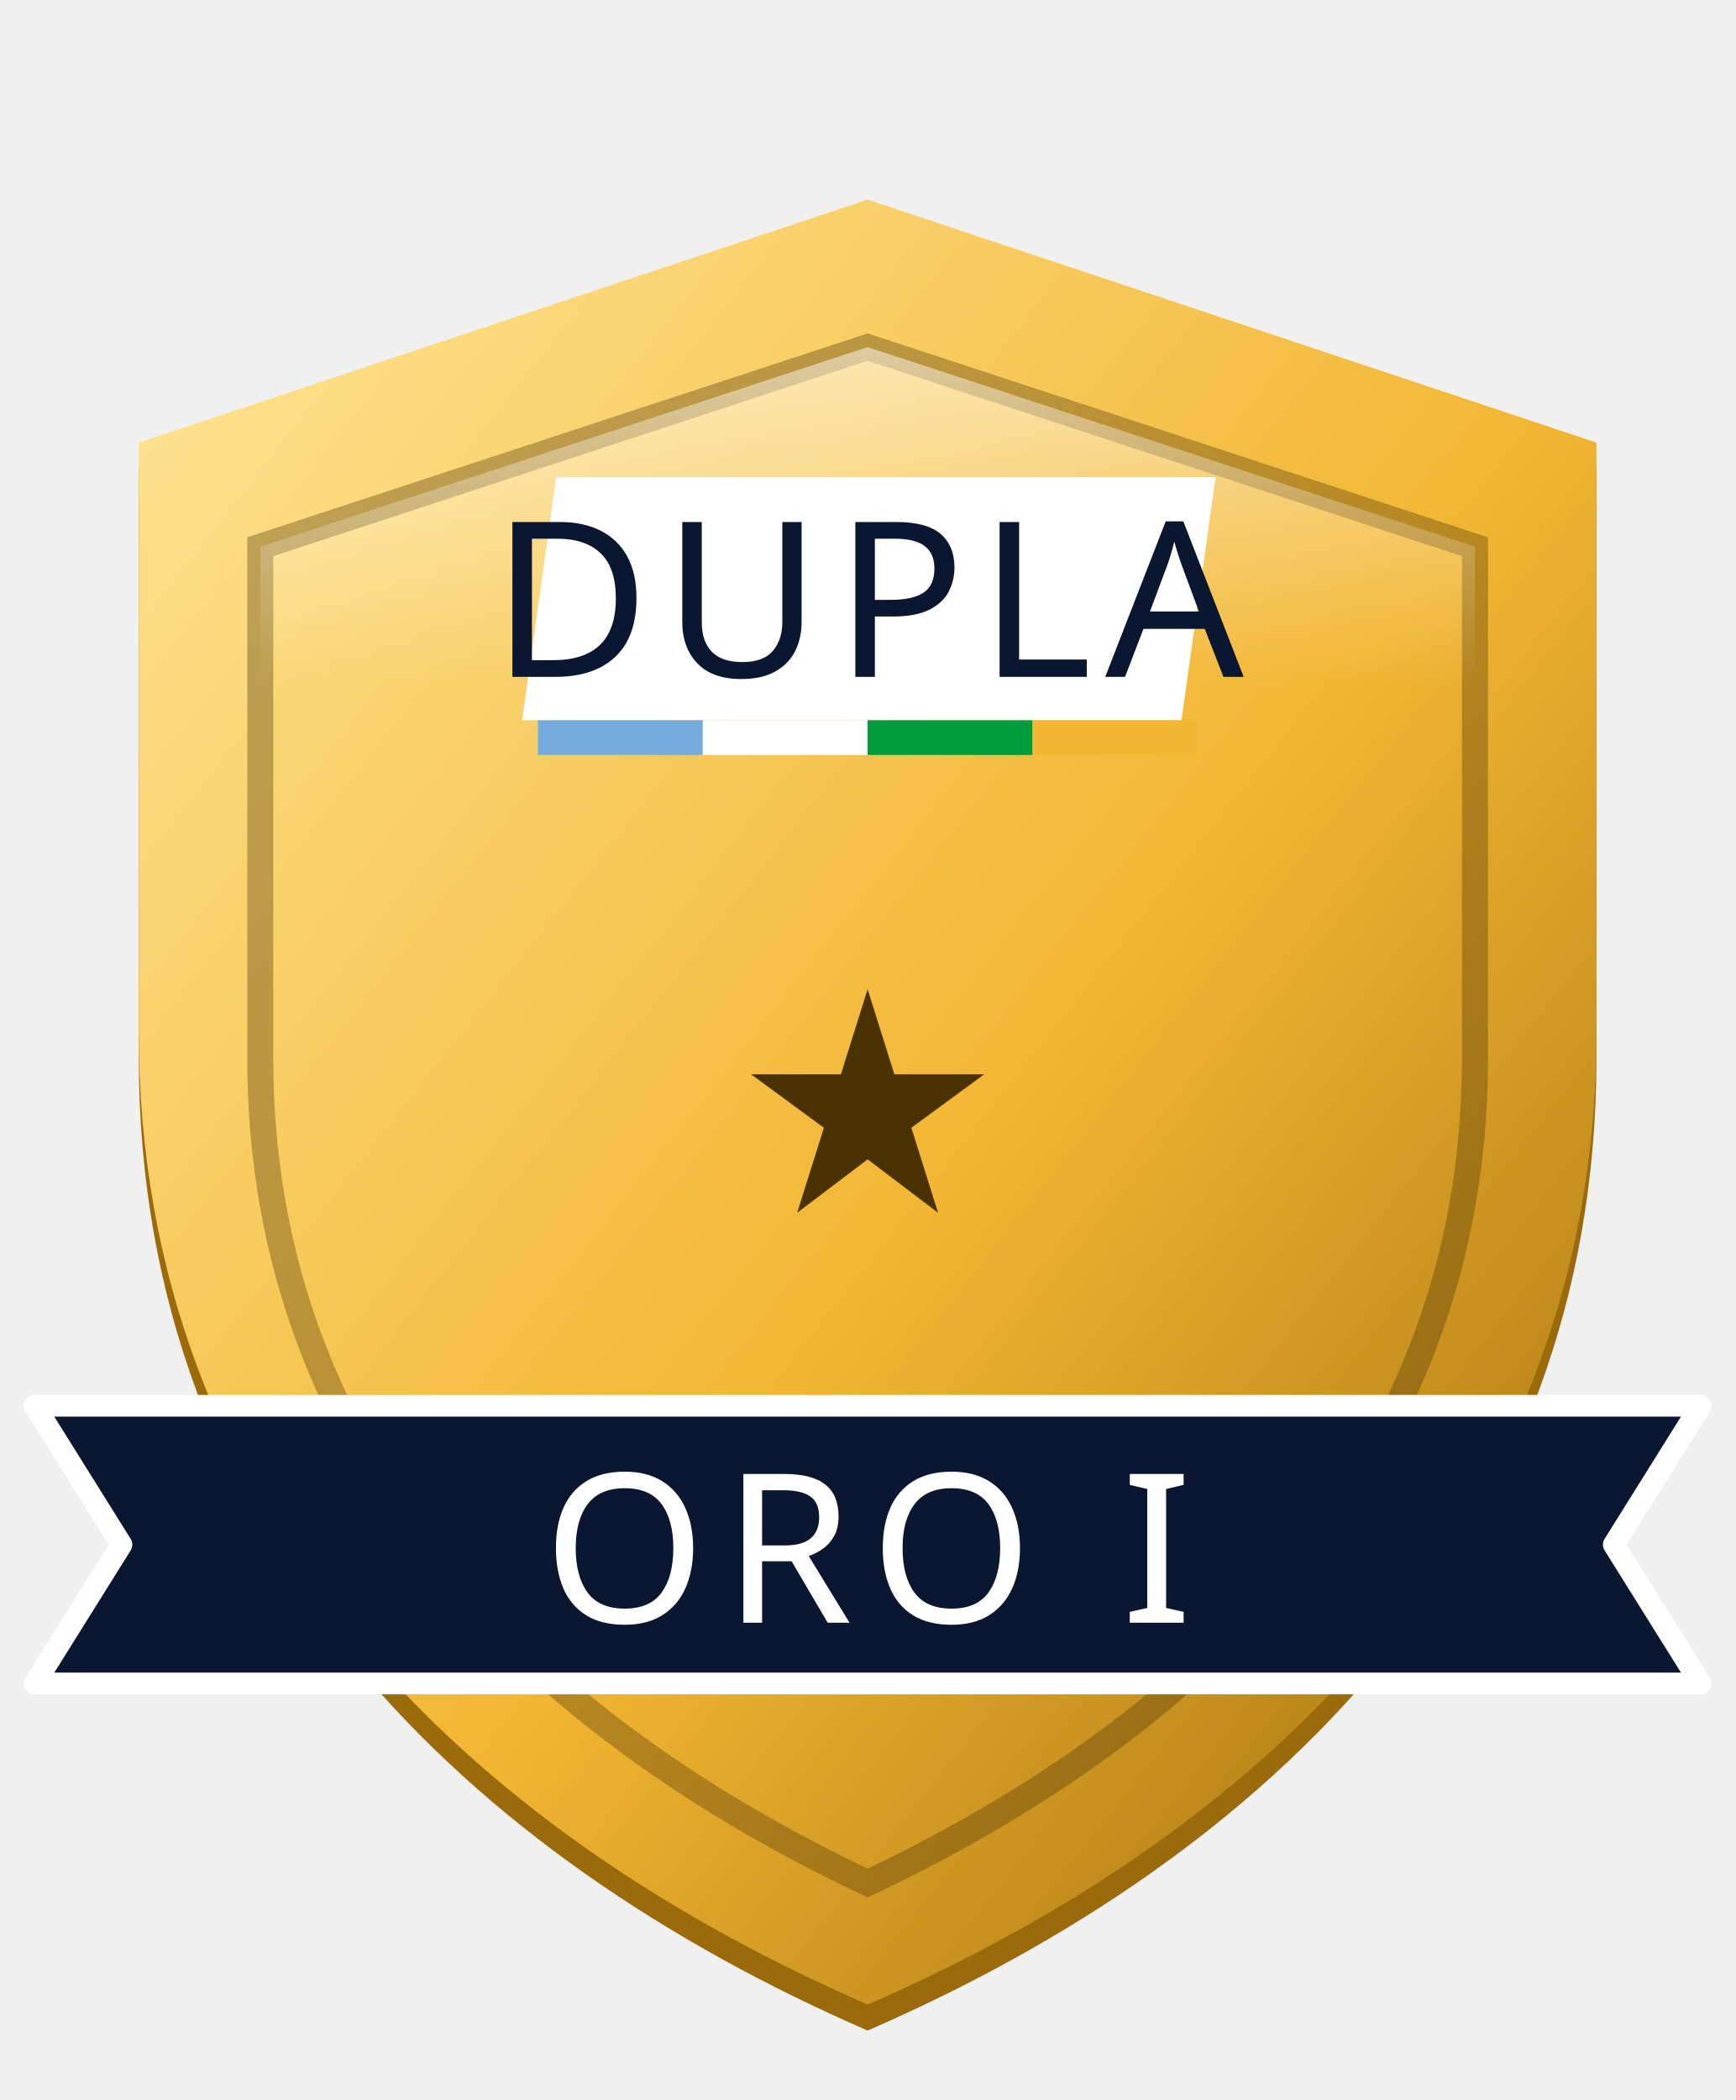
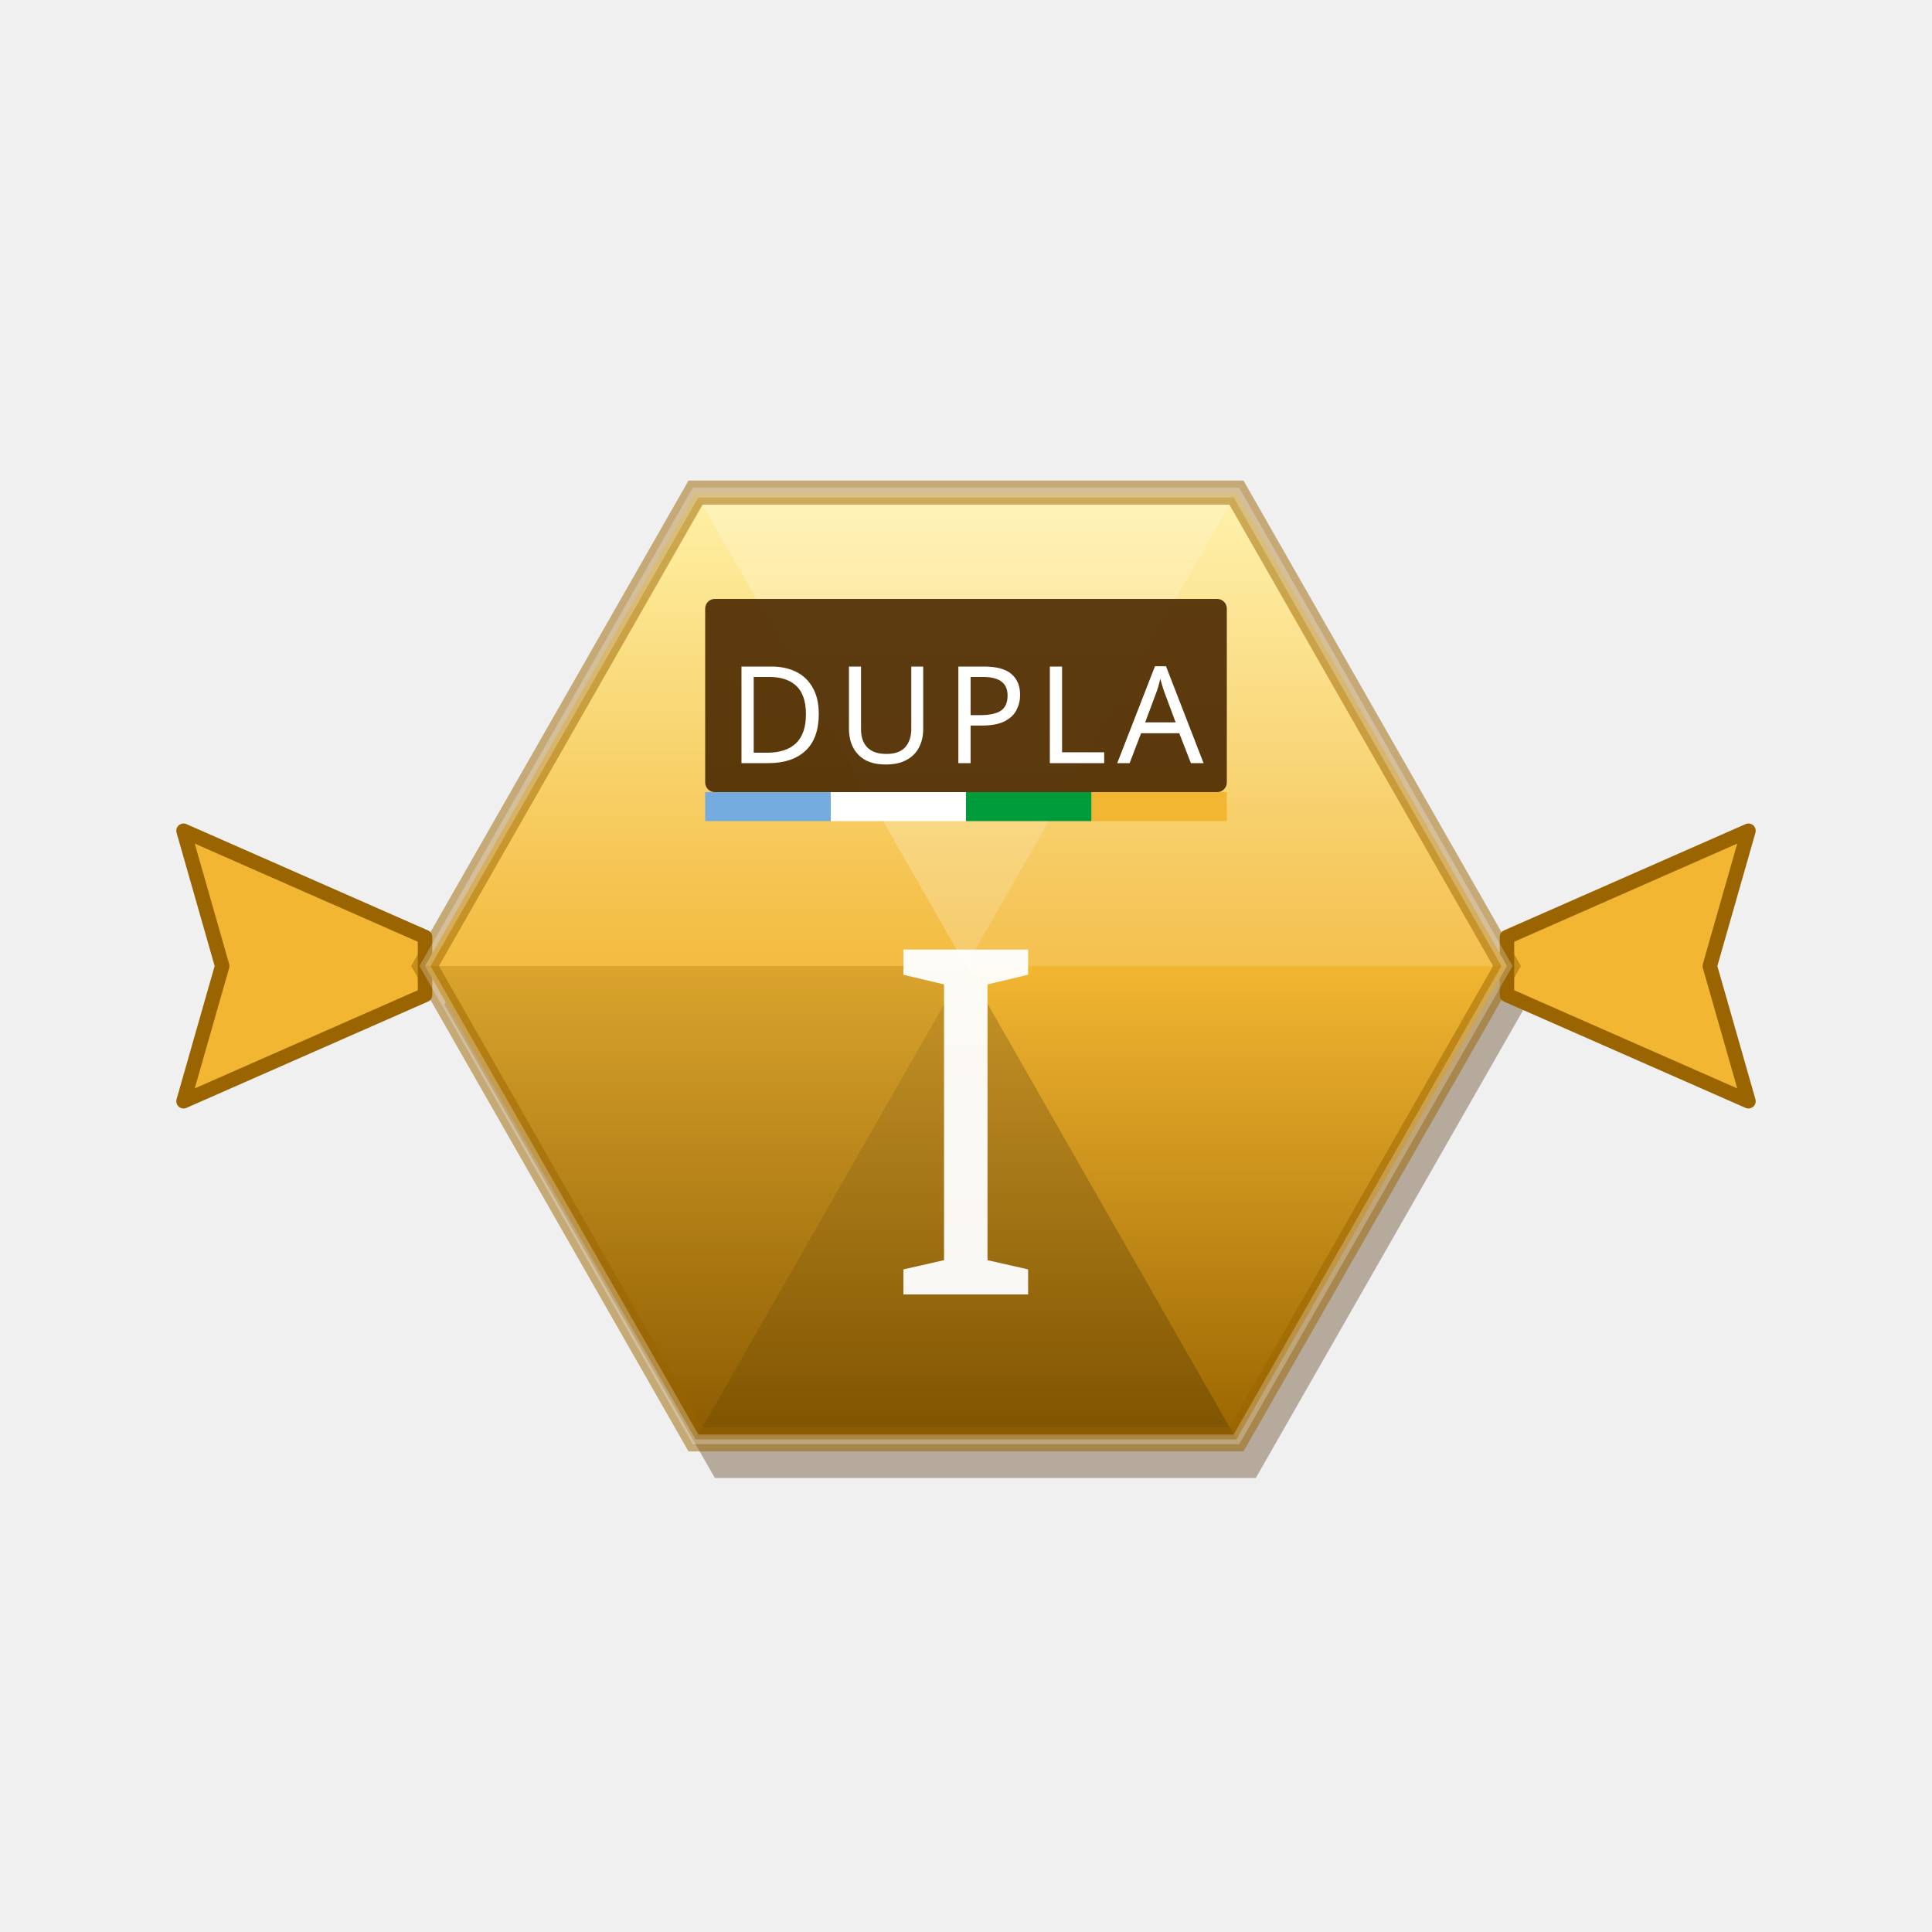
- <svg xmlns="http://www.w3.org/2000/svg" viewBox="0 -18 200 242" width="200" height="242">
+ <svg xmlns="http://www.w3.org/2000/svg" viewBox="0 0 200 200" width="200" height="200">
  <defs>
-     <linearGradient id="g-oro-1" x1="0" y1="0" x2="1" y2="1">
-       <stop offset="0" stop-color="#FFE79A" />
-       <stop offset=".55" stop-color="#F2B632" />
-       <stop offset="1" stop-color="#9A6A0B" />
-     </linearGradient>
-     <linearGradient id="s-oro-1" x1="0" y1="0" x2="0" y2="1">
-       <stop offset="0" stop-color="#FFFFFF" stop-opacity=".5" />
-       <stop offset=".5" stop-color="#FFFFFF" stop-opacity="0" />
+     <linearGradient id="g" x1="0" y1="0" x2="0" y2="1">
+       <stop offset="0" stop-color="#FFF0A0" />
+       <stop offset=".5" stop-color="#F2B632" />
+       <stop offset="1" stop-color="#9A6500" />
    </linearGradient>
  </defs>
-   <path d="M100 8 L184 36 V104 C184 160 146 196 100 216 C54 196 16 160 16 104 V36 Z" fill="#9A6A0B" />
-   <path d="M100 8 L184 36 V104 C184 160 146 196 100 216 C54 196 16 160 16 104 V36 Z" fill="url(#g-oro-1)" transform="translate(0 -3)" />
-   <path d="M100 22 L170 45 V104 C170 151 138 181 100 199 C62 181 30 151 30 104 V45 Z" fill="none" stroke="#4A3203" stroke-opacity=".35" stroke-width="3" />
-   <path d="M30 45 L100 22 L170 45 V90 C130 80 70 80 30 100 Z" fill="url(#s-oro-1)" />
-   <g transform="translate(100 52)">
-     <g transform="skewX(-8)">
-       <rect x="-38" y="-15" width="76" height="28" fill="#FFFFFF" />
-     </g>
-     <text x="0" y="8" text-anchor="middle" font-family="Bebas Neue, sans-serif" font-size="25" letter-spacing="1.5" fill="#0B1631">DUPLA</text>
-     <rect x="-38" y="13" width="19" height="4" fill="#74ACDF" />
-     <rect x="-19" y="13" width="19" height="4" fill="#FFFFFF" />
-     <rect x="0" y="13" width="19" height="4" fill="#009C3B" />
-     <rect x="19" y="13" width="19" height="4" fill="#F2B632" />
+   <path d="M128 51 L156 100 L128 149 L72 149 L44 100 L72 51 Z" fill="#4A2800" transform="translate(2 4)" opacity=".35" />
+   <path d="M156 97 L181 86 L177 100 L181 114 L156 103 Z" fill="#F2B632" stroke="#9A6500" stroke-width="1.5" stroke-linejoin="round" />
+   <path d="M44 97 L19 86 L23 100 L19 114 L44 103 Z" fill="#F2B632" stroke="#9A6500" stroke-width="1.5" stroke-linejoin="round" />
+   <path d="M128 51 L156 100 L128 149 L72 149 L44 100 L72 51 Z" fill="url(#g)" />
+   <path d="M72 51 L128 51 L100 100 Z" fill="#FFF" opacity=".28" />
+   <path d="M128 51 L156 100 L100 100 Z" fill="#FFF" opacity=".14" />
+   <path d="M72 51 L44 100 L100 100 Z" fill="#FFF" opacity=".07" />
+   <path d="M72 149 L128 149 L100 100 Z" fill="#000" opacity=".18" />
+   <path d="M44 100 L72 149 L100 100 Z" fill="#000" opacity=".1" />
+   <path d="M128 51 L156 100 L128 149 L72 149 L44 100 L72 51 Z" fill="none" stroke="#9A6500" stroke-width="2.5" stroke-opacity=".5" />
+   <path d="M128 51 L156 100 L128 149 L72 149 L44 100 L72 51 Z" fill="none" stroke="#FFF" stroke-width="1" stroke-opacity=".25" />
+   <g transform="translate(100 72)">
+     <rect x="-27" y="-10" width="54" height="20" rx="1" fill="#4A2800" opacity=".9" />
+     <text x="0" y="7" text-anchor="middle" font-family="Bebas Neue, sans-serif" font-size="14" letter-spacing="1" fill="#FFF">DUPLA</text>
+     <rect x="-27" y="10" width="13" height="3" fill="#74ACDF" />
+     <rect x="-14" y="10" width="14" height="3" fill="#FFF" />
+     <rect x="0" y="10" width="13" height="3" fill="#009C3B" />
+     <rect x="13" y="10" width="14" height="3" fill="#F2B632" />
  </g>
-   <path transform="translate(86 96) scale(.28)" d="M50 0 L61 35 L98 35 L68 57 L79 92 L50 70 L21 92 L32 57 L2 35 L39 35 Z" fill="#4A3203" />
-   <path d="M4 144 H196 L186 160 L196 176 H4 L14 160 Z" fill="#0B1631" stroke="#FFFFFF" stroke-width="2.5" stroke-linejoin="round" />
-   <text x="100" y="169" text-anchor="middle" font-family="Bebas Neue, sans-serif" font-size="24" letter-spacing="2" fill="#FFFFFF">ORO I</text>
+   <text x="100" y="134" text-anchor="middle" font-family="Bebas Neue, sans-serif" font-size="50" fill="#FFF" opacity=".95">I</text>
</svg>
